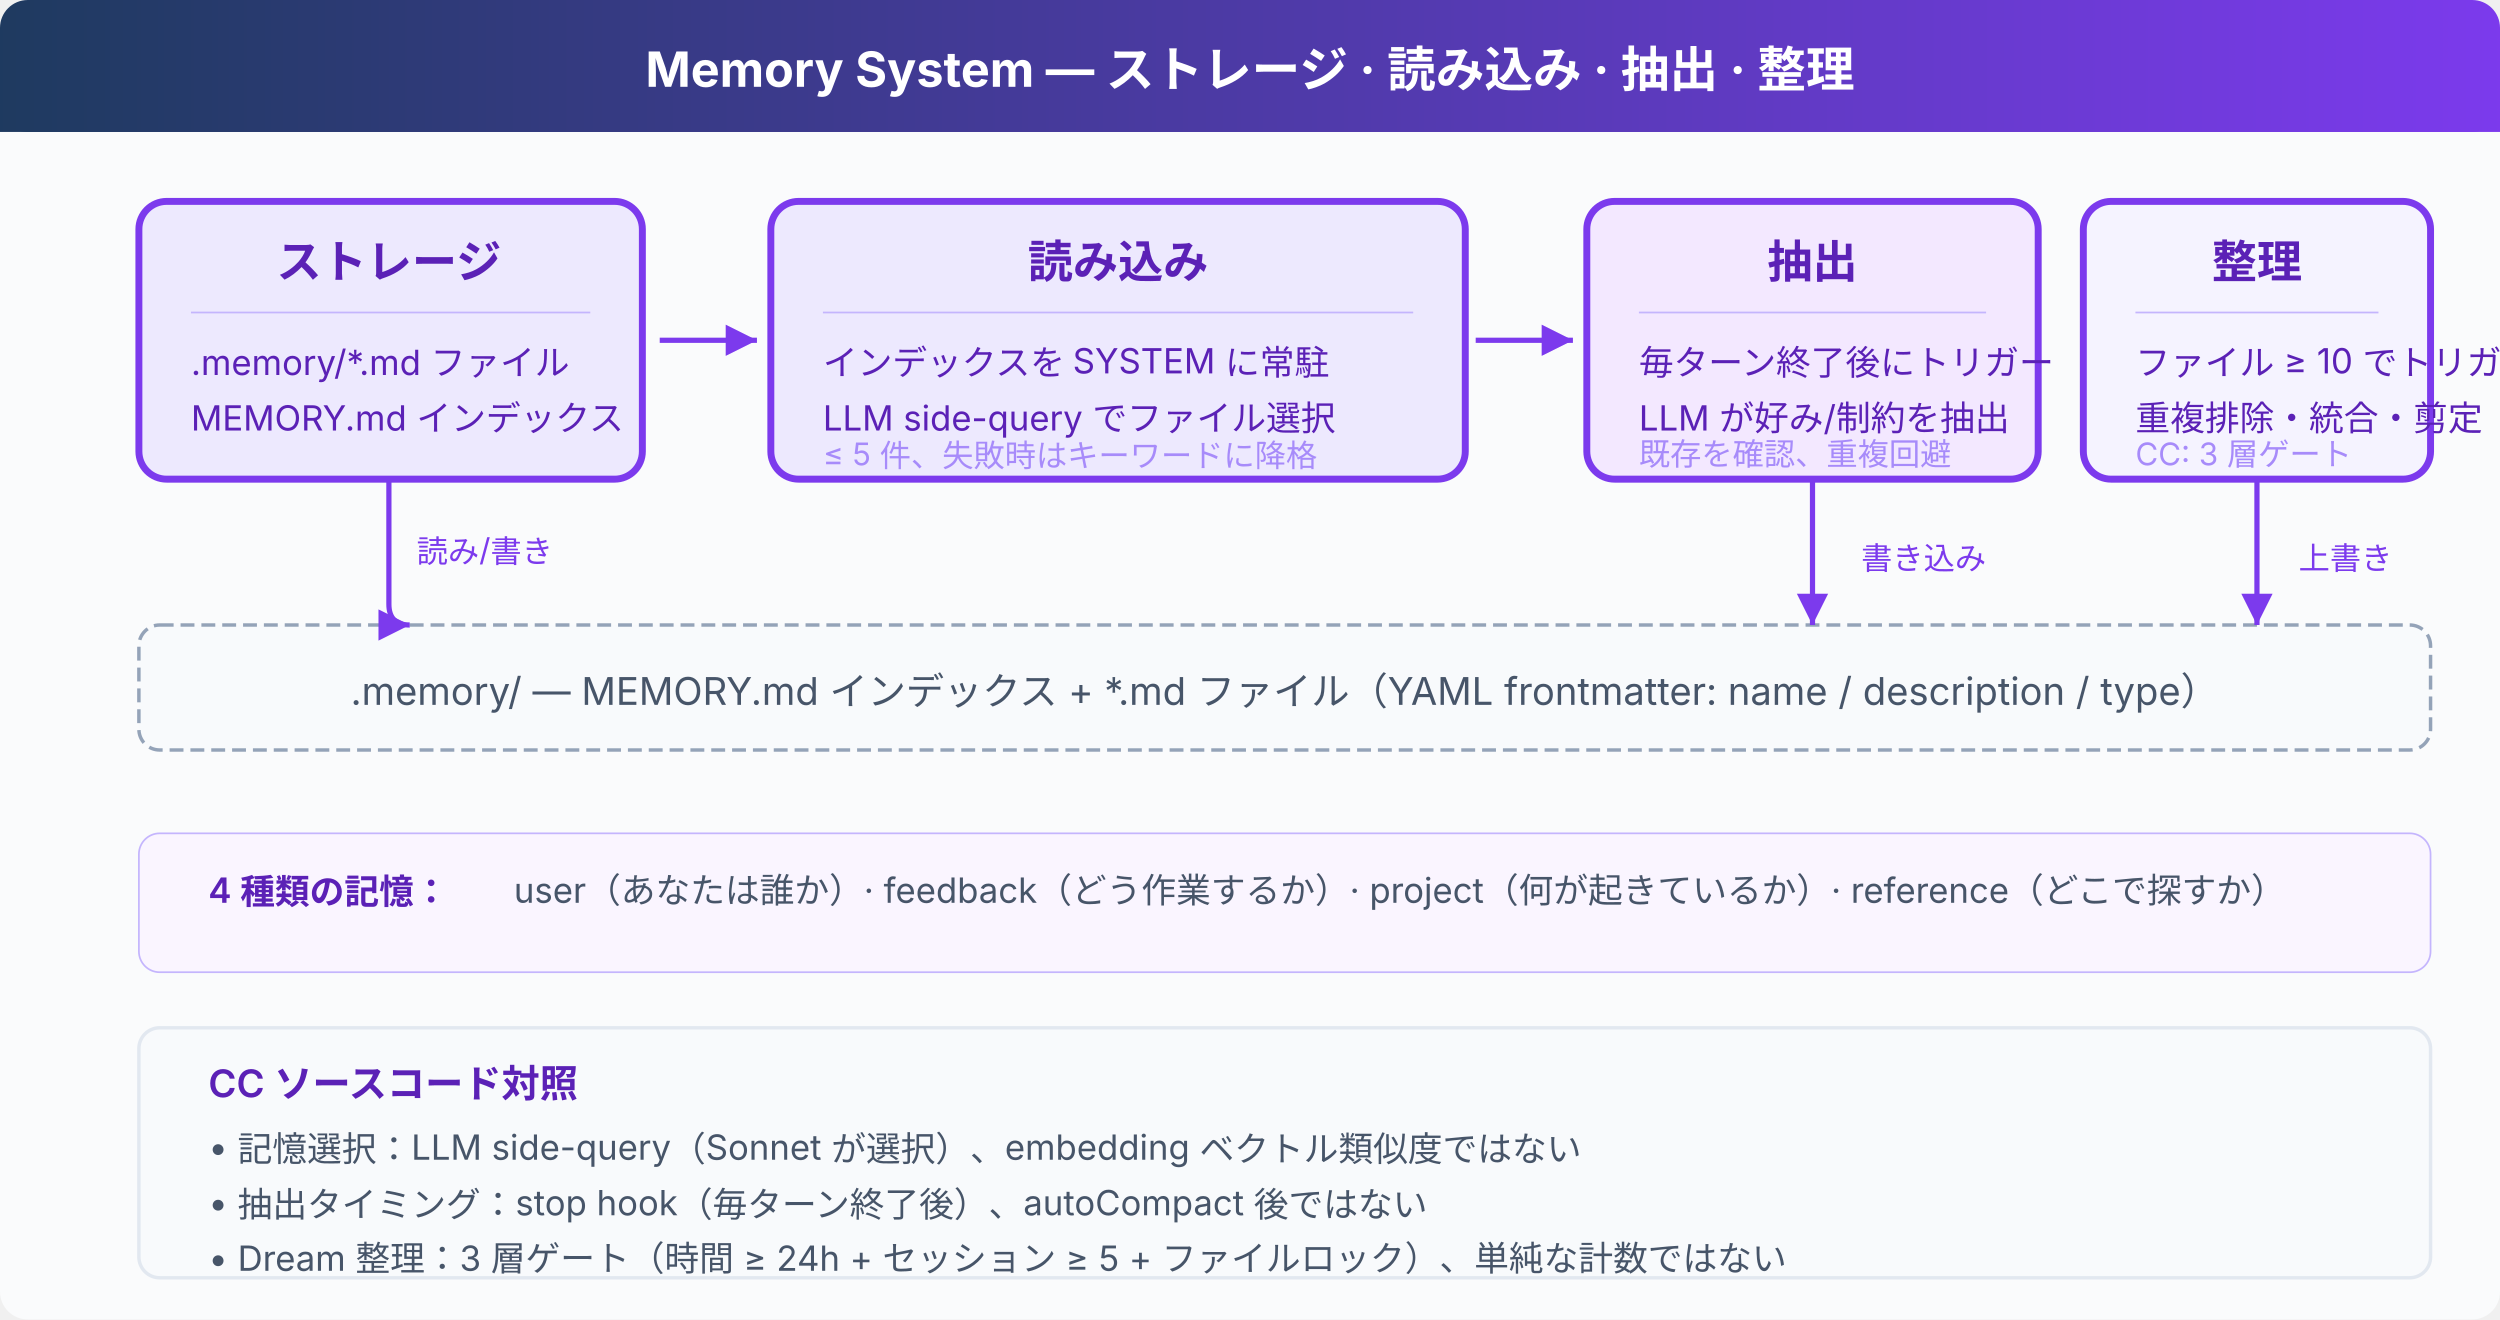
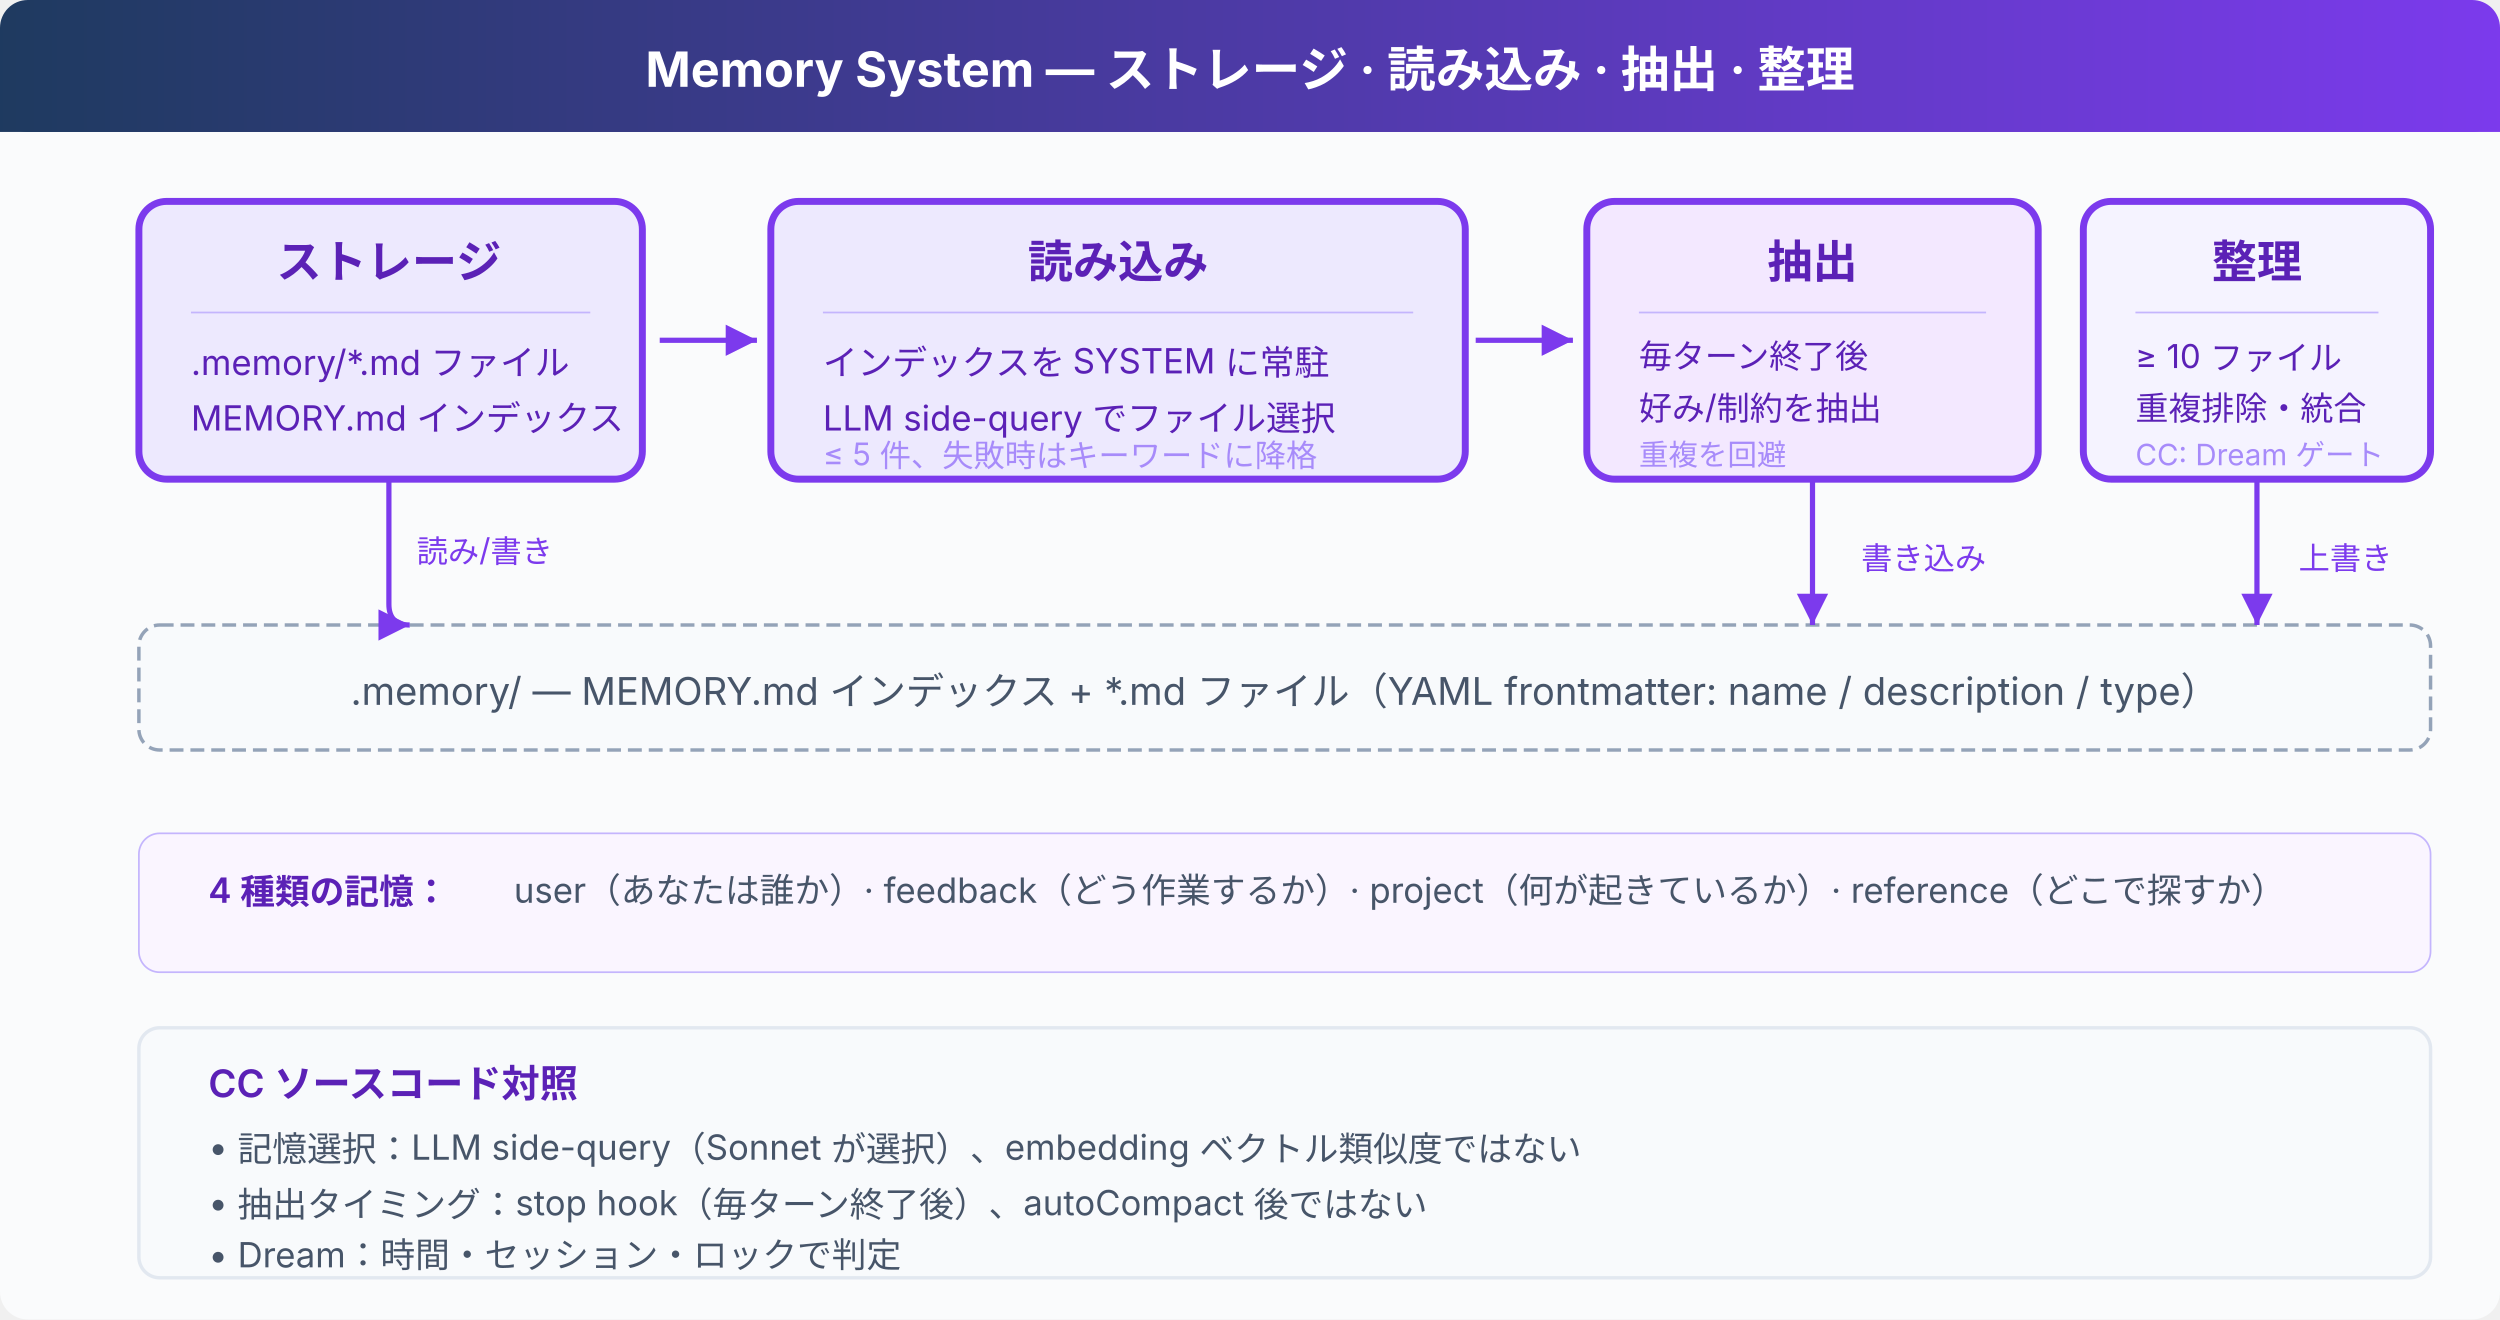
<svg xmlns="http://www.w3.org/2000/svg" viewBox="0 0 720 380" font-family="system-ui, -apple-system, sans-serif">
  <defs>
    <linearGradient id="header" x1="0" y1="0" x2="1" y2="0">
      <stop offset="0%" stop-color="#1e3a5f" />
      <stop offset="100%" stop-color="#7c3aed" />
    </linearGradient>
    <marker id="arrow" viewBox="0 0 10 10" refX="10" refY="5" markerWidth="6" markerHeight="6" orient="auto-start-reverse">
      <path d="M 0 0 L 10 5 L 0 10 z" fill="#7c3aed" />
    </marker>
  </defs>
  <rect width="720" height="380" fill="#fafbfc" rx="8" />
  <rect x="0" y="0" width="720" height="38" fill="url(#header)" rx="8" />
  <rect x="0" y="30" width="720" height="8" fill="url(#header)" />
  <text x="360" y="25" fill="#fff" font-size="14" font-weight="700" text-anchor="middle">Memory System — ストレージ · 読み込み · 抽出 · 整理</text>
  <rect x="40" y="58" width="145" height="80" rx="8" fill="#ede9fe" stroke="#7c3aed" stroke-width="2" />
  <text x="112" y="80" fill="#5b21b6" font-size="13" font-weight="700" text-anchor="middle">ストレージ</text>
  <line x1="55" y1="90" x2="170" y2="90" stroke="#c4b5fd" stroke-width="0.5" />
  <text x="55" y="108" fill="#5b21b6" font-size="10">.memory/*.md ファイル</text>
  <text x="55" y="124" fill="#5b21b6" font-size="10">MEMORY.md インデックス</text>
  <line x1="190" y1="98" x2="218" y2="98" stroke="#7c3aed" stroke-width="1.5" marker-end="url(#arrow)" />
  <rect x="222" y="58" width="200" height="80" rx="8" fill="#ede9fe" stroke="#7c3aed" stroke-width="2" />
  <text x="322" y="80" fill="#5b21b6" font-size="13" font-weight="700" text-anchor="middle">読み込み</text>
  <line x1="237" y1="90" x2="407" y2="90" stroke="#c4b5fd" stroke-width="0.5" />
  <text x="237" y="108" fill="#5b21b6" font-size="10">インデックスを SYSTEM に常駐</text>
  <text x="237" y="124" fill="#5b21b6" font-size="10">LLM side-query でファイル選択</text>
  <text x="237" y="134" fill="#a78bfa" font-size="9">≤ 5 件、失敗時はキーワードに降格</text>
  <line x1="425" y1="98" x2="453" y2="98" stroke="#7c3aed" stroke-width="1.5" marker-end="url(#arrow)" />
  <rect x="457" y="58" width="130" height="80" rx="8" fill="#f3e8ff" stroke="#7c3aed" stroke-width="2" />
  <text x="522" y="80" fill="#5b21b6" font-size="13" font-weight="700" text-anchor="middle">抽出</text>
  <line x1="472" y1="90" x2="572" y2="90" stroke="#c4b5fd" stroke-width="0.5" />
-   <text x="472" y="108" fill="#5b21b6" font-size="10">毎ターン終了後にトリガー</text>
-   <text x="472" y="124" fill="#5b21b6" font-size="10">LLM が好み/制約を抽出</text>
-   <text x="472" y="134" fill="#a78bfa" font-size="9">既存を確認、重複回避</text>
+   <text x="472" y="106" fill="#5b21b6" font-size="9.5">毎ターン終了後</text>
+   <text x="472" y="121" fill="#5b21b6" font-size="9.5">好み/制約を抽出</text>
+   <text x="472" y="134" fill="#a78bfa" font-size="8.5">重複を回避</text>
  <rect x="600" y="58" width="100" height="80" rx="8" fill="#f5f3ff" stroke="#7c3aed" stroke-width="2" />
  <text x="650" y="80" fill="#5b21b6" font-size="13" font-weight="700" text-anchor="middle">整理</text>
  <line x1="615" y1="90" x2="685" y2="90" stroke="#c4b5fd" stroke-width="0.5" />
-   <text x="615" y="108" fill="#5b21b6" font-size="10">ファイル ≥ 10 でトリガー</text>
-   <text x="615" y="124" fill="#5b21b6" font-size="10">重複排除・統合・剪定</text>
-   <text x="615" y="134" fill="#a78bfa" font-size="9">CC: 3 層ゲート</text>
+   <text x="615" y="106" fill="#5b21b6" font-size="9.5">≥ 10 ファイル</text>
+   <text x="615" y="121" fill="#5b21b6" font-size="9.5">重複排除・統合</text>
+   <text x="615" y="134" fill="#a78bfa" font-size="8.5">CC: Dream ゲート</text>
  <rect x="40" y="180" width="660" height="36" rx="6" fill="#f8fafc" stroke="#94a3b8" stroke-width="1" stroke-dasharray="4,2" />
  <text x="370" y="203" fill="#475569" font-size="11" text-anchor="middle">.memory/ — MEMORY.md インデックス + *.md ファイル（YAML frontmatter: name / description / type）</text>
  <path d="M 112 138 L 112 174 Q 112 180 118 180" fill="none" stroke="#7c3aed" stroke-width="1.5" marker-end="url(#arrow)" />
  <text x="120" y="162" fill="#7c3aed" font-size="9">読み/書き</text>
  <path d="M 522 138 L 522 180" fill="none" stroke="#7c3aed" stroke-width="1.5" marker-end="url(#arrow)" />
  <text x="536" y="164" fill="#7c3aed" font-size="9">書き込み</text>
  <path d="M 650 138 L 650 180" fill="none" stroke="#7c3aed" stroke-width="1.5" marker-end="url(#arrow)" />
  <text x="662" y="164" fill="#7c3aed" font-size="9">上書き</text>
  <rect x="40" y="240" width="660" height="40" rx="6" fill="#faf5ff" stroke="#c4b5fd" stroke-width="0.5" />
  <text x="60" y="260" fill="#5b21b6" font-size="10" font-weight="600">4 種類の記憶：</text>
  <text x="148" y="260" fill="#475569" font-size="10">user（あなたは誰か）· feedback（どう作業するか）· project（何が起きているか）· reference（どこで探すか）</text>
  <rect x="40" y="296" width="660" height="72" rx="6" fill="#f8fafc" stroke="#e2e8f0" stroke-width="1" />
  <text x="60" y="316" fill="#5b21b6" font-size="11" font-weight="600">CC ソースコード対照</text>
  <text x="60" y="334" fill="#475569" font-size="10">• 記憶選択：LLM side-query（Sonnet が選択）、embedding ベクトル類似度ではない</text>
  <text x="60" y="350" fill="#475569" font-size="10">• 抽出タイミング：stop hook（毎ターン終了後）、autoCompact 後ではない</text>
-   <text x="60" y="366" fill="#475569" font-size="10">• Dream 整理：3 層ゲート（時間 ≥ 24h + セッション ≥ 5 + ファイルロック）、単純な計数ではない</text>
+   <text x="60" y="365" fill="#475569" font-size="10">• Dream：時間・セッション・ロックで判定</text>
</svg>
